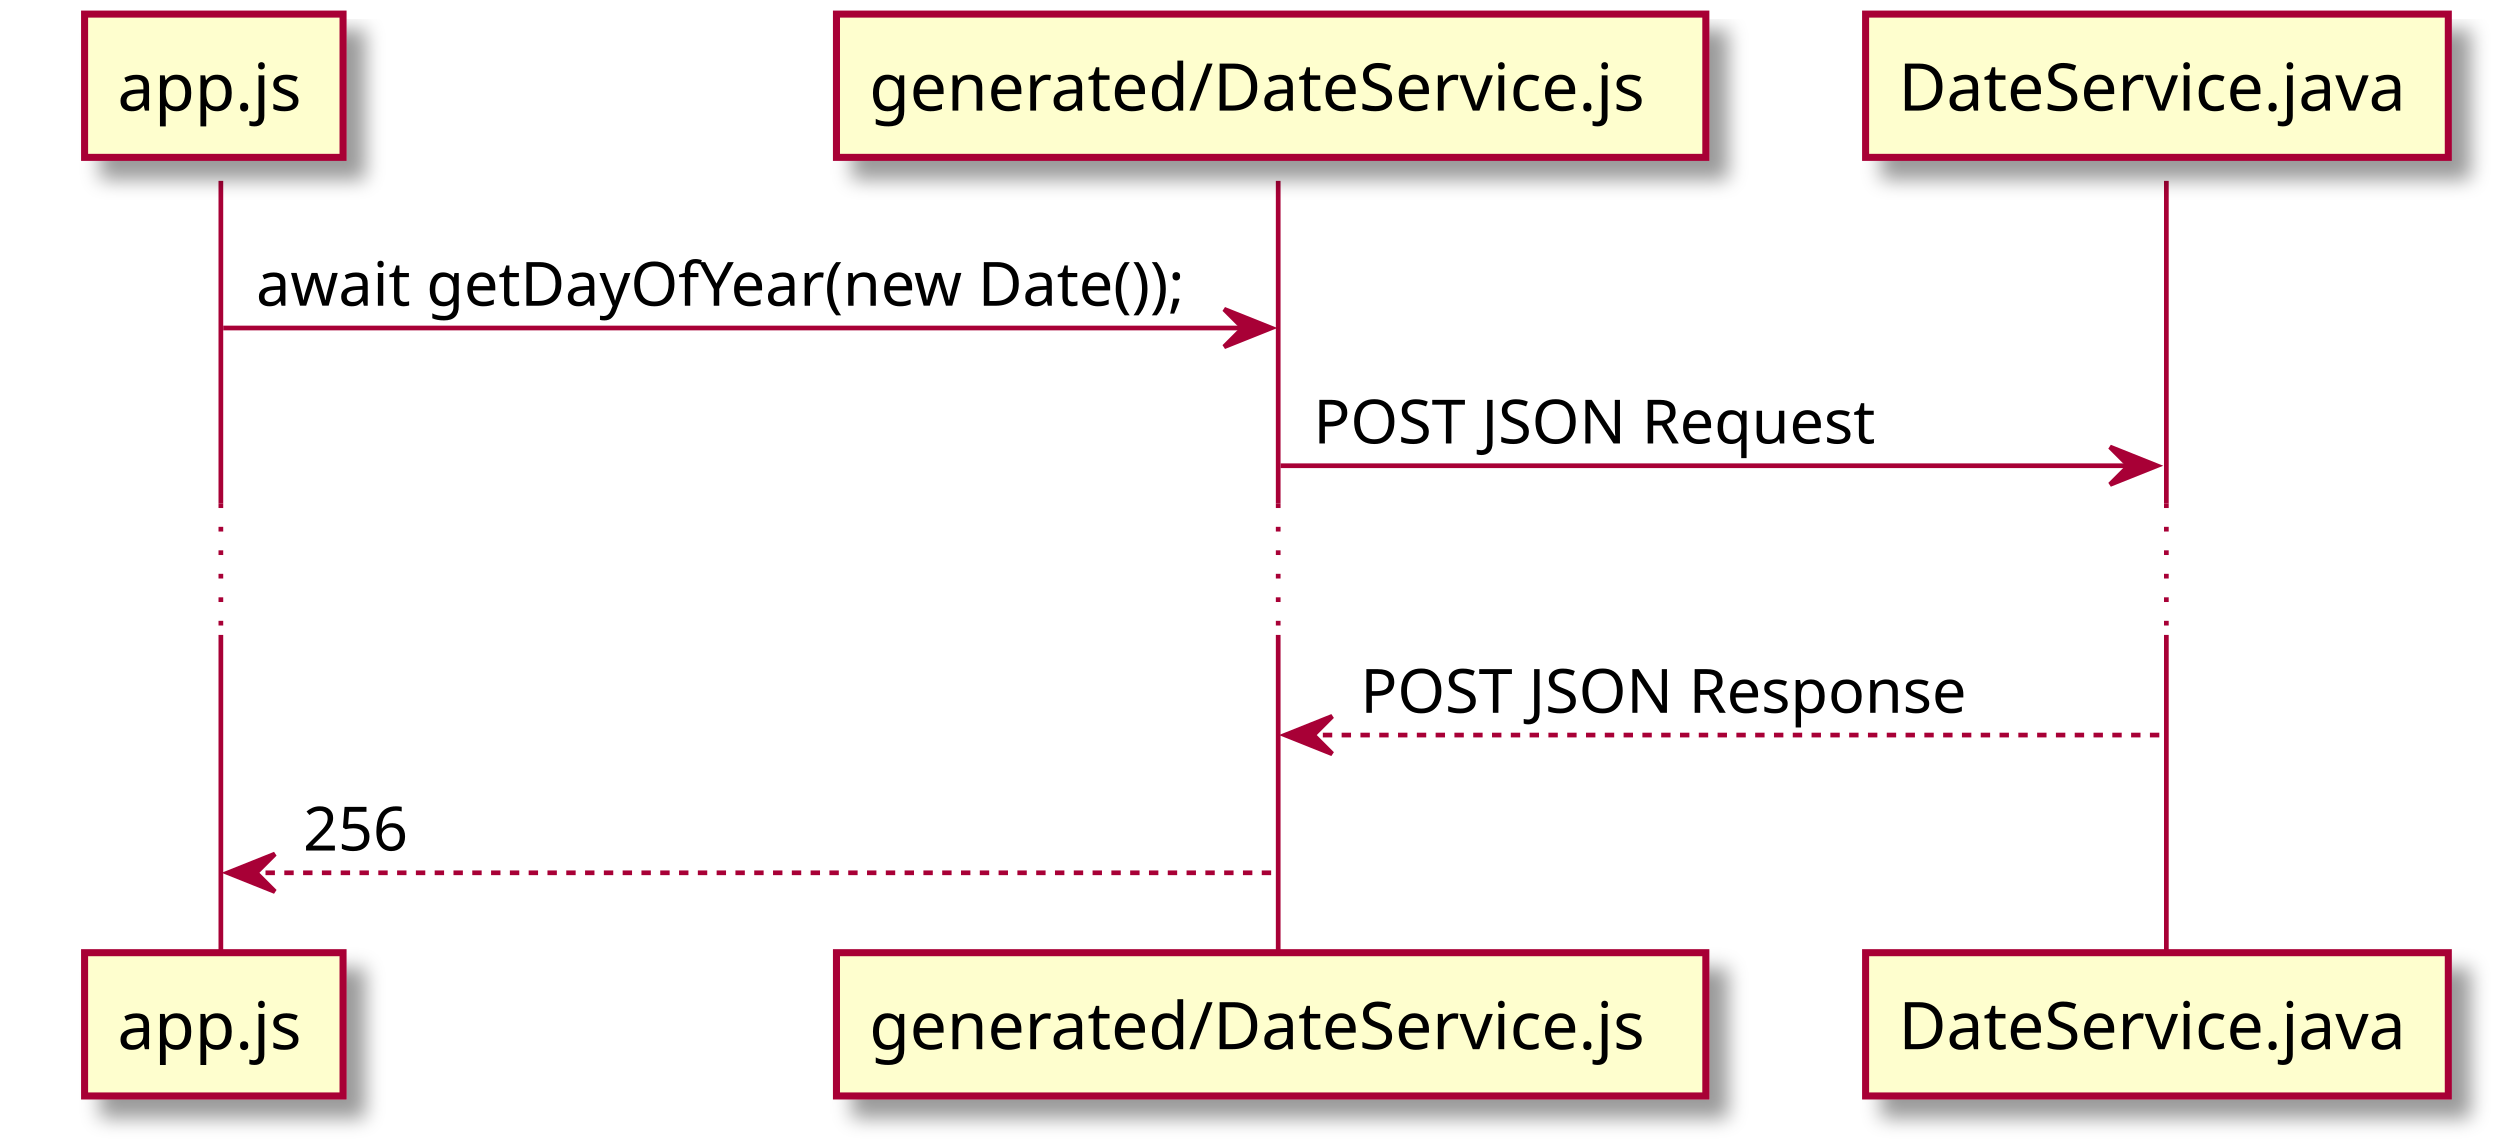
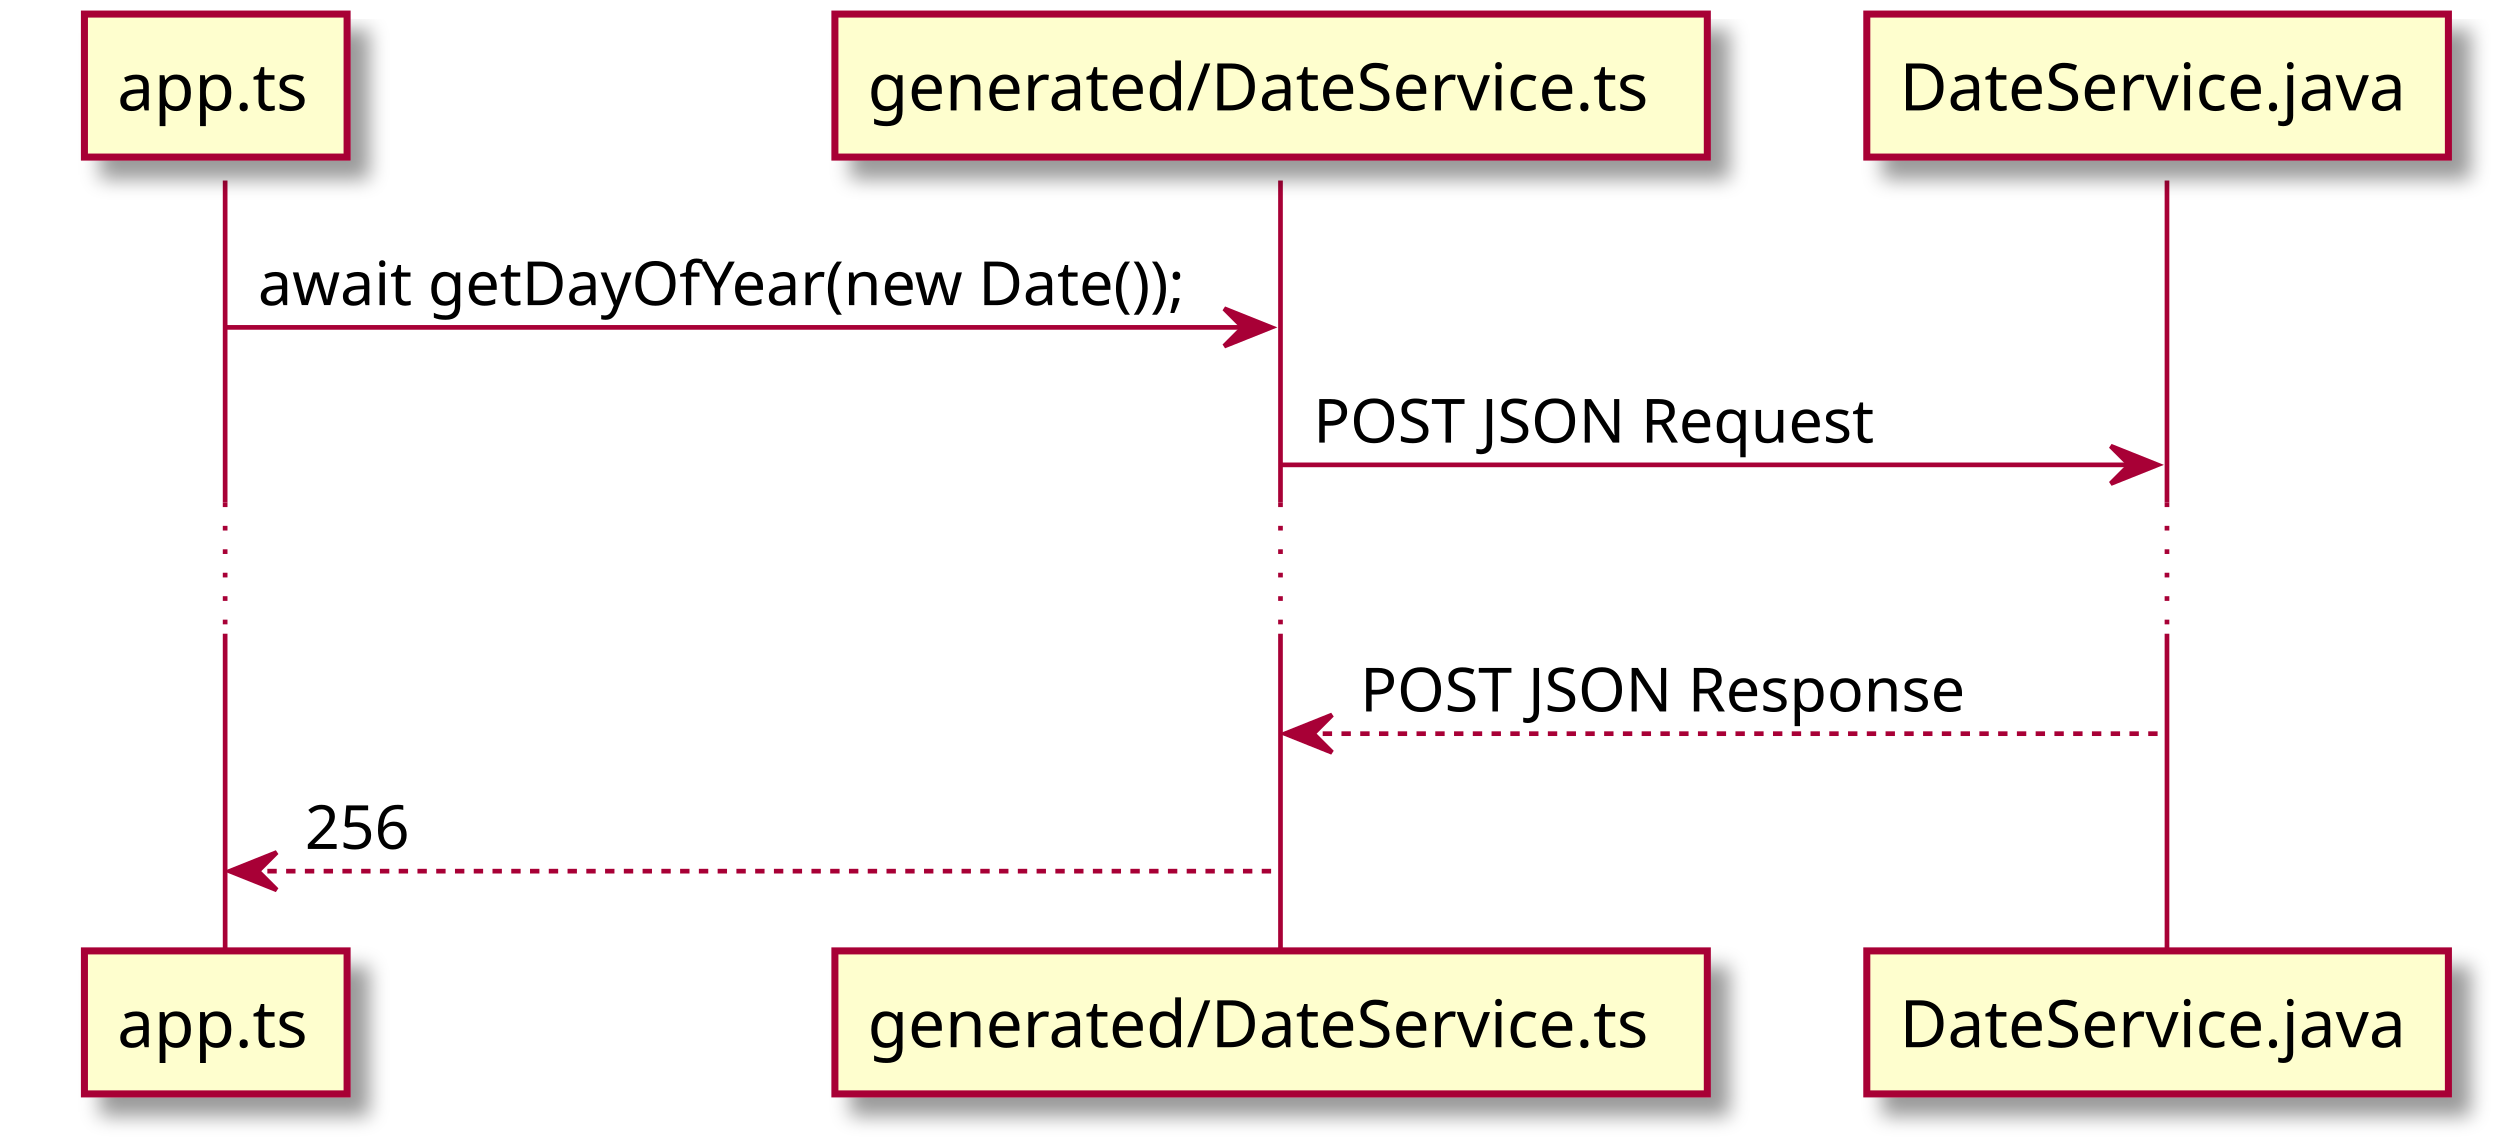
- <svg xmlns="http://www.w3.org/2000/svg" contentScriptType="application/ecmascript" contentStyleType="text/css" height="244px" preserveAspectRatio="none" style="width:532px;height:244px;" version="1.1" viewBox="0 0 532 244" width="532px" zoomAndPan="magnify">
+ <svg xmlns="http://www.w3.org/2000/svg" contentScriptType="application/ecmascript" contentStyleType="text/css" height="244px" preserveAspectRatio="none" style="width:533px;height:244px;" version="1.1" viewBox="0 0 533 244" width="533px" zoomAndPan="magnify">
  <defs>
-     <filter height="300%" id="fn8xayv1si5et" width="300%" x="-1" y="-1">
+     <filter height="300%" id="f1ub6dfxrh9lhf" width="300%" x="-1" y="-1">
      <feGaussianBlur result="blurOut" stdDeviation="2.0" />
      <feColorMatrix in="blurOut" result="blurOut2" type="matrix" values="0 0 0 0 0 0 0 0 0 0 0 0 0 0 0 0 0 0 .4 0" />
      <feOffset dx="4.0" dy="4.0" in="blurOut2" result="blurOut3" />
      <feBlend in="SourceGraphic" in2="blurOut3" mode="normal" />
    </filter>
  </defs>
  <g>
-     <line style="stroke: #A80036; stroke-width: 1.0;" x1="47" x2="47" y1="38.488" y2="107.109" />
-     <line style="stroke: #A80036; stroke-width: 1.0; stroke-dasharray: 1.0,4.0;" x1="47" x2="47" y1="107.109" y2="135.109" />
-     <line style="stroke: #A80036; stroke-width: 1.0;" x1="47" x2="47" y1="135.109" y2="203.731" />
-     <line style="stroke: #A80036; stroke-width: 1.0;" x1="272" x2="272" y1="38.488" y2="107.109" />
-     <line style="stroke: #A80036; stroke-width: 1.0; stroke-dasharray: 1.0,4.0;" x1="272" x2="272" y1="107.109" y2="135.109" />
-     <line style="stroke: #A80036; stroke-width: 1.0;" x1="272" x2="272" y1="135.109" y2="203.731" />
-     <line style="stroke: #A80036; stroke-width: 1.0;" x1="461" x2="461" y1="38.488" y2="107.109" />
-     <line style="stroke: #A80036; stroke-width: 1.0; stroke-dasharray: 1.0,4.0;" x1="461" x2="461" y1="107.109" y2="135.109" />
-     <line style="stroke: #A80036; stroke-width: 1.0;" x1="461" x2="461" y1="135.109" y2="203.731" />
-     <rect fill="#FEFECE" filter="url(#fn8xayv1si5et)" height="30.488" style="stroke: #A80036; stroke-width: 1.5;" width="55" x="18" y="3" />
-     <text fill="#000000" font-family="sans-serif" font-size="14" lengthAdjust="spacingAndGlyphs" textLength="41" x="25" y="23.535">app.js</text>
-     <rect fill="#FEFECE" filter="url(#fn8xayv1si5et)" height="30.488" style="stroke: #A80036; stroke-width: 1.5;" width="55" x="18" y="202.731" />
-     <text fill="#000000" font-family="sans-serif" font-size="14" lengthAdjust="spacingAndGlyphs" textLength="41" x="25" y="223.266">app.js</text>
-     <rect fill="#FEFECE" filter="url(#fn8xayv1si5et)" height="30.488" style="stroke: #A80036; stroke-width: 1.5;" width="185" x="178" y="3" />
-     <text fill="#000000" font-family="sans-serif" font-size="14" lengthAdjust="spacingAndGlyphs" textLength="171" x="185" y="23.535">generated/DateService.js</text>
-     <rect fill="#FEFECE" filter="url(#fn8xayv1si5et)" height="30.488" style="stroke: #A80036; stroke-width: 1.5;" width="185" x="178" y="202.731" />
-     <text fill="#000000" font-family="sans-serif" font-size="14" lengthAdjust="spacingAndGlyphs" textLength="171" x="185" y="223.266">generated/DateService.js</text>
-     <rect fill="#FEFECE" filter="url(#fn8xayv1si5et)" height="30.488" style="stroke: #A80036; stroke-width: 1.5;" width="124" x="397" y="3" />
-     <text fill="#000000" font-family="sans-serif" font-size="14" lengthAdjust="spacingAndGlyphs" textLength="110" x="404" y="23.535">DateService.java</text>
-     <rect fill="#FEFECE" filter="url(#fn8xayv1si5et)" height="30.488" style="stroke: #A80036; stroke-width: 1.5;" width="124" x="397" y="202.731" />
-     <text fill="#000000" font-family="sans-serif" font-size="14" lengthAdjust="spacingAndGlyphs" textLength="110" x="404" y="223.266">DateService.java</text>
-     <polygon fill="#A80036" points="260.5,65.799,270.5,69.799,260.5,73.799,264.5,69.799" style="stroke: #A80036; stroke-width: 1.0;" />
-     <line style="stroke: #A80036; stroke-width: 1.0;" x1="47.5" x2="266.5" y1="69.799" y2="69.799" />
-     <text fill="#000000" font-family="sans-serif" font-size="13" lengthAdjust="spacingAndGlyphs" textLength="201" x="54.5" y="65.057">await getDayOfYear(new Date());</text>
-     <polygon fill="#A80036" points="449,95.109,459,99.109,449,103.109,453,99.109" style="stroke: #A80036; stroke-width: 1.0;" />
-     <line style="stroke: #A80036; stroke-width: 1.0;" x1="272.5" x2="455" y1="99.109" y2="99.109" />
-     <text fill="#000000" font-family="sans-serif" font-size="13" lengthAdjust="spacingAndGlyphs" textLength="121" x="279.5" y="94.367">POST JSON Request</text>
-     <polygon fill="#A80036" points="283.5,152.42,273.5,156.42,283.5,160.42,279.5,156.42" style="stroke: #A80036; stroke-width: 1.0;" />
-     <line style="stroke: #A80036; stroke-width: 1.0; stroke-dasharray: 2.0,2.0;" x1="277.5" x2="460" y1="156.42" y2="156.42" />
-     <text fill="#000000" font-family="sans-serif" font-size="13" lengthAdjust="spacingAndGlyphs" textLength="131" x="289.5" y="151.678">POST JSON Response</text>
-     <polygon fill="#A80036" points="58.5,181.731,48.5,185.731,58.5,189.731,54.5,185.731" style="stroke: #A80036; stroke-width: 1.0;" />
-     <line style="stroke: #A80036; stroke-width: 1.0; stroke-dasharray: 2.0,2.0;" x1="52.5" x2="271.5" y1="185.731" y2="185.731" />
-     <text fill="#000000" font-family="sans-serif" font-size="13" lengthAdjust="spacingAndGlyphs" textLength="24" x="64.5" y="180.988">256</text>
+     <line style="stroke: #A80036; stroke-width: 1.0;" x1="48" x2="48" y1="38.488" y2="107.109" />
+     <line style="stroke: #A80036; stroke-width: 1.0; stroke-dasharray: 1.0,4.0;" x1="48" x2="48" y1="107.109" y2="135.109" />
+     <line style="stroke: #A80036; stroke-width: 1.0;" x1="48" x2="48" y1="135.109" y2="203.731" />
+     <line style="stroke: #A80036; stroke-width: 1.0;" x1="273" x2="273" y1="38.488" y2="107.109" />
+     <line style="stroke: #A80036; stroke-width: 1.0; stroke-dasharray: 1.0,4.0;" x1="273" x2="273" y1="107.109" y2="135.109" />
+     <line style="stroke: #A80036; stroke-width: 1.0;" x1="273" x2="273" y1="135.109" y2="203.731" />
+     <line style="stroke: #A80036; stroke-width: 1.0;" x1="462" x2="462" y1="38.488" y2="107.109" />
+     <line style="stroke: #A80036; stroke-width: 1.0; stroke-dasharray: 1.0,4.0;" x1="462" x2="462" y1="107.109" y2="135.109" />
+     <line style="stroke: #A80036; stroke-width: 1.0;" x1="462" x2="462" y1="135.109" y2="203.731" />
+     <rect fill="#FEFECE" filter="url(#f1ub6dfxrh9lhf)" height="30.488" style="stroke: #A80036; stroke-width: 1.5;" width="56" x="18" y="3" />
+     <text fill="#000000" font-family="sans-serif" font-size="14" lengthAdjust="spacingAndGlyphs" textLength="42" x="25" y="23.535">app.ts</text>
+     <rect fill="#FEFECE" filter="url(#f1ub6dfxrh9lhf)" height="30.488" style="stroke: #A80036; stroke-width: 1.5;" width="56" x="18" y="202.731" />
+     <text fill="#000000" font-family="sans-serif" font-size="14" lengthAdjust="spacingAndGlyphs" textLength="42" x="25" y="223.266">app.ts</text>
+     <rect fill="#FEFECE" filter="url(#f1ub6dfxrh9lhf)" height="30.488" style="stroke: #A80036; stroke-width: 1.5;" width="186" x="178" y="3" />
+     <text fill="#000000" font-family="sans-serif" font-size="14" lengthAdjust="spacingAndGlyphs" textLength="172" x="185" y="23.535">generated/DateService.ts</text>
+     <rect fill="#FEFECE" filter="url(#f1ub6dfxrh9lhf)" height="30.488" style="stroke: #A80036; stroke-width: 1.5;" width="186" x="178" y="202.731" />
+     <text fill="#000000" font-family="sans-serif" font-size="14" lengthAdjust="spacingAndGlyphs" textLength="172" x="185" y="223.266">generated/DateService.ts</text>
+     <rect fill="#FEFECE" filter="url(#f1ub6dfxrh9lhf)" height="30.488" style="stroke: #A80036; stroke-width: 1.5;" width="124" x="398" y="3" />
+     <text fill="#000000" font-family="sans-serif" font-size="14" lengthAdjust="spacingAndGlyphs" textLength="110" x="405" y="23.535">DateService.java</text>
+     <rect fill="#FEFECE" filter="url(#f1ub6dfxrh9lhf)" height="30.488" style="stroke: #A80036; stroke-width: 1.5;" width="124" x="398" y="202.731" />
+     <text fill="#000000" font-family="sans-serif" font-size="14" lengthAdjust="spacingAndGlyphs" textLength="110" x="405" y="223.266">DateService.java</text>
+     <polygon fill="#A80036" points="261,65.799,271,69.799,261,73.799,265,69.799" style="stroke: #A80036; stroke-width: 1.0;" />
+     <line style="stroke: #A80036; stroke-width: 1.0;" x1="48" x2="267" y1="69.799" y2="69.799" />
+     <text fill="#000000" font-family="sans-serif" font-size="13" lengthAdjust="spacingAndGlyphs" textLength="201" x="55" y="65.057">await getDayOfYear(new Date());</text>
+     <polygon fill="#A80036" points="450,95.109,460,99.109,450,103.109,454,99.109" style="stroke: #A80036; stroke-width: 1.0;" />
+     <line style="stroke: #A80036; stroke-width: 1.0;" x1="273" x2="456" y1="99.109" y2="99.109" />
+     <text fill="#000000" font-family="sans-serif" font-size="13" lengthAdjust="spacingAndGlyphs" textLength="121" x="280" y="94.367">POST JSON Request</text>
+     <polygon fill="#A80036" points="284,152.42,274,156.42,284,160.42,280,156.42" style="stroke: #A80036; stroke-width: 1.0;" />
+     <line style="stroke: #A80036; stroke-width: 1.0; stroke-dasharray: 2.0,2.0;" x1="278" x2="461" y1="156.42" y2="156.42" />
+     <text fill="#000000" font-family="sans-serif" font-size="13" lengthAdjust="spacingAndGlyphs" textLength="131" x="290" y="151.678">POST JSON Response</text>
+     <polygon fill="#A80036" points="59,181.731,49,185.731,59,189.731,55,185.731" style="stroke: #A80036; stroke-width: 1.0;" />
+     <line style="stroke: #A80036; stroke-width: 1.0; stroke-dasharray: 2.0,2.0;" x1="53" x2="272" y1="185.731" y2="185.731" />
+     <text fill="#000000" font-family="sans-serif" font-size="13" lengthAdjust="spacingAndGlyphs" textLength="24" x="65" y="180.988">256</text>
  </g>
</svg>
